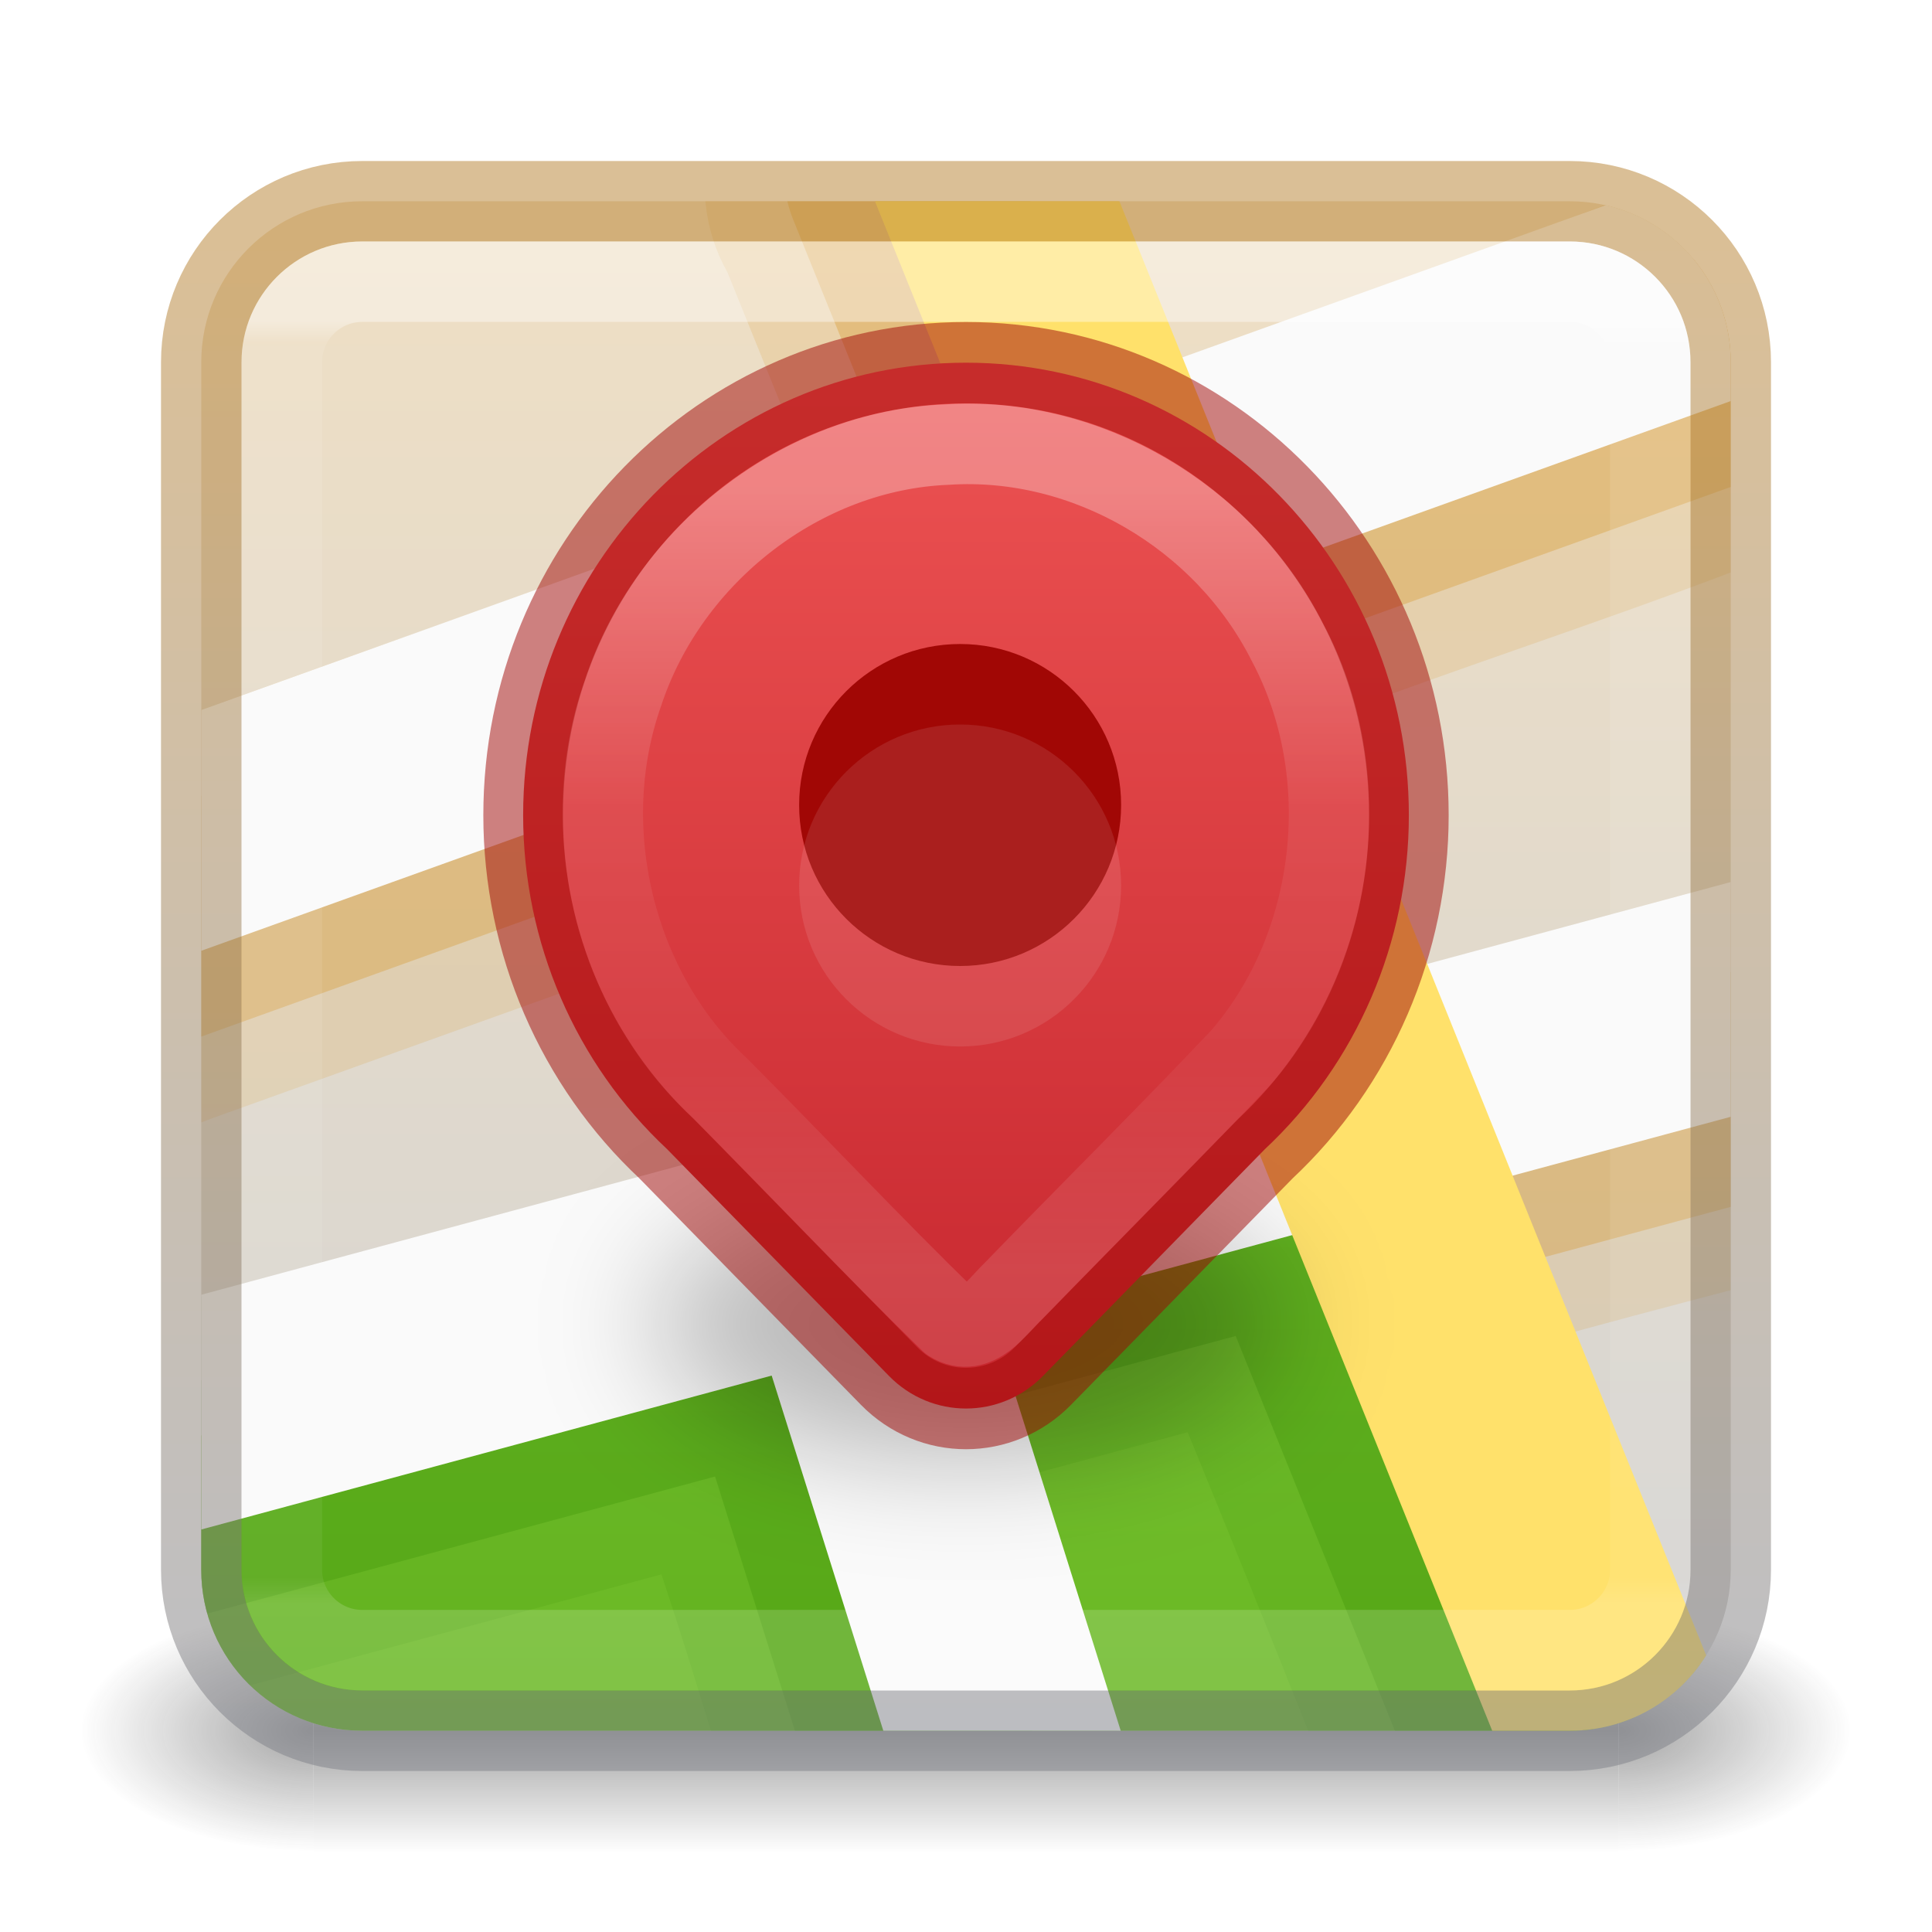
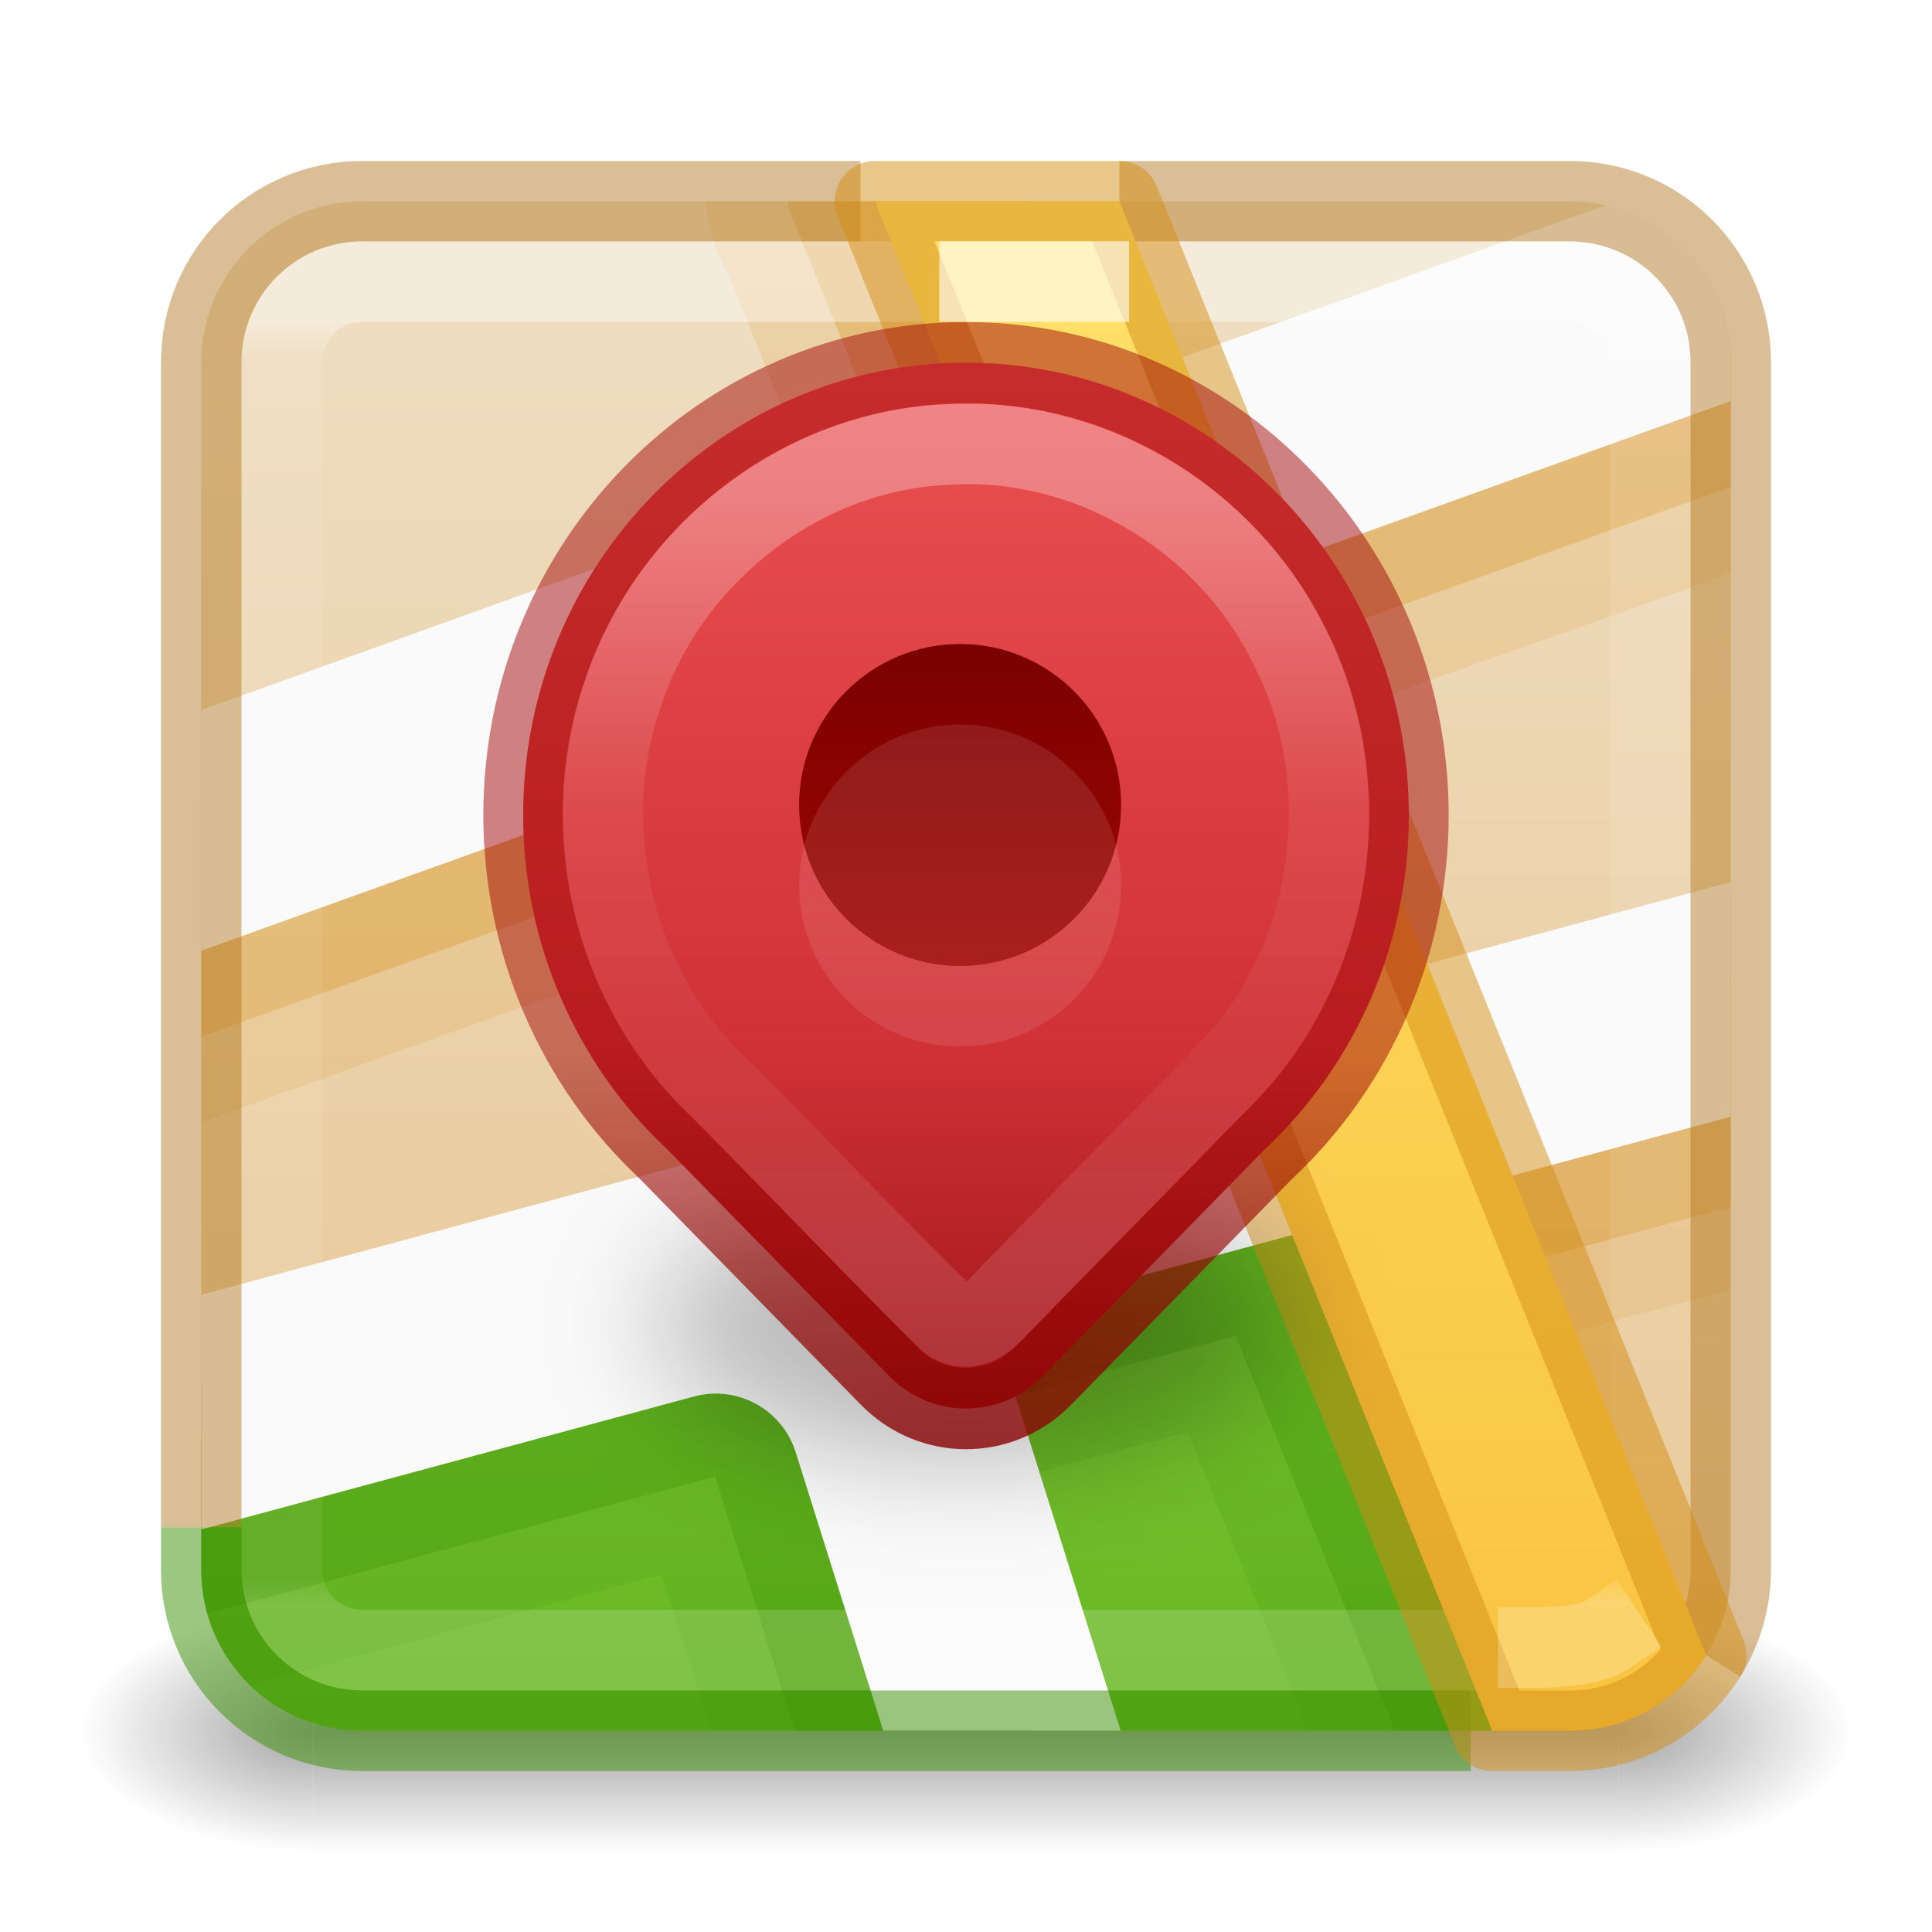
- <svg xmlns="http://www.w3.org/2000/svg" xmlns:xlink="http://www.w3.org/1999/xlink" id="svg4157" height="24" width="24" version="1.1">
-   <defs id="defs4159">
-     <linearGradient gradientTransform="matrix(0.4594595,0,0,0.4594595,0.9742203,0.9717328)" gradientUnits="userSpaceOnUse" xlink:href="#linearGradient4095" id="linearGradient3233" y2="41.229" x2="24" y1="6.549" x1="24" />
+ <svg xmlns="http://www.w3.org/2000/svg" xmlns:xlink="http://www.w3.org/1999/xlink" width="24" height="24" version="1.1" xml:space="preserve">
+   <defs>
+     <linearGradient id="linearGradient3233" x1="24" x2="24" y1="6.549" y2="41.229" gradientTransform="matrix(.45946 0 0 .45946 .97422 .97173)" gradientUnits="userSpaceOnUse" xlink:href="#linearGradient4095" />
    <linearGradient id="linearGradient4095">
-       <stop offset="0" style="stop-color:#ffffff;stop-opacity:1" id="stop4097" />
-       <stop offset="0.017" style="stop-color:#ffffff;stop-opacity:0.235" id="stop4100" />
-       <stop offset="0.98" style="stop-color:#ffffff;stop-opacity:0.157" id="stop4102" />
-       <stop offset="1" style="stop-color:#ffffff;stop-opacity:0.392" id="stop4104" />
+       <stop stop-color="#fff" offset="0" />
+       <stop stop-color="#fff" stop-opacity=".235" offset=".031" />
+       <stop stop-color="#fff" stop-opacity=".157" offset=".98" />
+       <stop stop-color="#fff" stop-opacity=".392" offset="1" />
    </linearGradient>
-     <radialGradient gradientTransform="matrix(2.003784,0,0,1.4,27.98813,-17.4)" gradientUnits="userSpaceOnUse" xlink:href="#linearGradient3688-166-749-9" id="radialGradient3082-6" fy="43.5" fx="4.993" r="2.5" cy="43.5" cx="4.993" />
-     <linearGradient id="linearGradient3688-166-749-9">
-       <stop offset="0" style="stop-color:#181818;stop-opacity:1" id="stop2883-2" />
-       <stop offset="1" style="stop-color:#181818;stop-opacity:0" id="stop2885-2" />
+     <radialGradient id="radialGradient3082-6" cx="4.993" cy="43.5" r="2.5" gradientTransform="matrix(2.0038 0 0 1.4 27.988 -17.4)" gradientUnits="userSpaceOnUse">
+       <stop stop-color="#181818" offset="0" />
+       <stop stop-color="#181818" stop-opacity="0" offset="1" />
+     </radialGradient>
+     <radialGradient id="radialGradient3084-4" cx="4.993" cy="43.5" r="2.5" gradientTransform="matrix(2.0038 0 0 1.4 -20.012 -104.4)" gradientUnits="userSpaceOnUse">
+       <stop stop-color="#181818" offset="0" />
+       <stop stop-color="#181818" stop-opacity="0" offset="1" />
+     </radialGradient>
+     <linearGradient id="linearGradient3086-8" x1="25.058" x2="25.058" y1="47.028" y2="39.999" gradientUnits="userSpaceOnUse">
+       <stop stop-color="#181818" stop-opacity="0" offset="0" />
+       <stop stop-color="#181818" offset=".5" />
+       <stop stop-color="#181818" stop-opacity="0" offset="1" />
    </linearGradient>
-     <radialGradient gradientTransform="matrix(2.003784,0,0,1.4,-20.01187,-104.4)" gradientUnits="userSpaceOnUse" xlink:href="#linearGradient3688-464-309-7-6" id="radialGradient3084-4" fy="43.5" fx="4.993" r="2.5" cy="43.5" cx="4.993" />
-     <linearGradient id="linearGradient3688-464-309-7-6">
-       <stop offset="0" style="stop-color:#181818;stop-opacity:1" id="stop2889-75" />
-       <stop offset="1" style="stop-color:#181818;stop-opacity:0" id="stop2891-4-9" />
+     <linearGradient id="linearGradient871" x1="11.428" x2="11.428" y1="2.526" y2="21.451" gradientUnits="userSpaceOnUse">
+       <stop stop-color="#efdfc4" offset="0" />
+       <stop stop-color="#e7c591" offset="1" />
    </linearGradient>
-     <linearGradient gradientUnits="userSpaceOnUse" xlink:href="#linearGradient3702-501-757-1" id="linearGradient3086-8" y2="39.999" x2="25.058" y1="47.028" x1="25.058" />
-     <linearGradient id="linearGradient3702-501-757-1">
-       <stop offset="0" style="stop-color:#181818;stop-opacity:0" id="stop2895-2" />
-       <stop offset="0.5" style="stop-color:#181818;stop-opacity:1" id="stop2897-89" />
-       <stop offset="1" style="stop-color:#181818;stop-opacity:0" id="stop2899-36" />
+     <radialGradient id="radialGradient-9-0-5-6" cx="9.692" cy="41.272" r="29.069" gradientTransform="matrix(1.2897 0 0 .77539 19.5 42.867)" gradientUnits="userSpaceOnUse">
+       <stop offset="0" />
+       <stop stop-opacity="0" offset="1" />
+     </radialGradient>
+     <filter id="filter-10-6-6-8" x="-.209" y="-.48" width="1.417" height="1.96">
+       <feGaussianBlur in="SourceGraphic" stdDeviation="2" />
+     </filter>
+     <linearGradient id="linearGradient1" x1="8.584" x2="8.584" y1="-26.998" y2="-8.648" gradientTransform="translate(0,30)" gradientUnits="userSpaceOnUse">
+       <stop stop-color="#9bdb4d" offset="0" />
+       <stop stop-color="#68b723" offset="1" />
    </linearGradient>
-     <linearGradient xlink:href="#linearGradient51" id="linearGradient871" x1="11.428" y1="2.526" x2="11.428" y2="21.451" gradientUnits="userSpaceOnUse" />
-     <linearGradient id="linearGradient51">
-       <stop id="stop50" style="stop-color:#efdfc4;stop-opacity:1" offset="0" />
-       <stop id="stop51" style="stop-color:#d4d4d4;stop-opacity:1" offset="1" />
+     <linearGradient id="linearGradient69" x1="-23.337" x2="-23.337" y1="13.501" y2="32.995" gradientTransform="matrix(.49484 0 0 .49617 23.657 -.59897)" gradientUnits="userSpaceOnUse">
+       <stop stop-color="#fff" offset="0" />
+       <stop stop-color="#fff" stop-opacity=".235" offset=".407" />
+       <stop stop-color="#fff" stop-opacity=".157" offset=".727" />
+       <stop stop-color="#fff" stop-opacity=".392" offset="1" />
    </linearGradient>
-     <linearGradient id="linearGradient64">
-       <stop style="stop-color:#9bdb4d;stop-opacity:1" offset="0" id="stop64" />
-       <stop style="stop-color:#68b723;stop-opacity:1" offset="1" id="stop65" />
+     <linearGradient id="linearGradient13" x1="26" x2="38" y1="26" y2="26" gradientTransform="matrix(.33333 0 0 .33333 -20.667 3.2606)" gradientUnits="userSpaceOnUse">
+       <stop stop-color="#a10705" offset="0" />
+       <stop stop-color="#7a0000" offset="1" />
    </linearGradient>
-     <radialGradient cx="9.692" cy="41.272" fx="9.692" fy="41.272" r="29.069" gradientTransform="matrix(1.289676,0,0,0.7753883,19.5,42.86722)" id="radialGradient-9-0-5-6" gradientUnits="userSpaceOnUse">
-       <stop stop-color="#000000" offset="0%" id="stop20-9-0-0" />
-       <stop stop-color="#000000" stop-opacity="0" offset="100%" id="stop21-3-3-4" />
-     </radialGradient>
-     <filter x="-0.209" y="-0.48" width="1.417" height="1.96" filterUnits="objectBoundingBox" id="filter-10-6-6-8">
-       <feGaussianBlur stdDeviation="2" in="SourceGraphic" id="feGaussianBlur21-0-1-8" />
-     </filter>
-     <linearGradient id="linearGradient31">
-       <stop style="stop-color:#b6802e;stop-opacity:1" offset="0" id="stop31" />
-       <stop style="stop-color:#7e8087;stop-opacity:1" offset="1" id="stop32" />
+     <linearGradient id="linearGradient68-6" x1="31.998" x2="31.998" y1="12.058" y2="62.094" gradientTransform="matrix(.96882 0 0 .97366 .99762 -1.1826)" gradientUnits="userSpaceOnUse">
+       <stop stop-color="#ed5353" offset="0" />
+       <stop stop-color="#cf3137" offset=".531" />
+       <stop stop-color="#7a0000" offset="1" />
    </linearGradient>
-     <linearGradient xlink:href="#linearGradient67" id="linearGradient68" x1="31.998" y1="12.058" x2="31.998" y2="49.641" gradientUnits="userSpaceOnUse" />
-     <linearGradient id="linearGradient67">
-       <stop style="stop-color:#ed5353;stop-opacity:1" offset="0" id="stop67" />
-       <stop style="stop-color:#c6262e;stop-opacity:1" offset="1" id="stop68" />
+     <linearGradient id="linearGradient9" x1="42.683" x2="42.683" y1="38.574" y2="62.184" gradientTransform="matrix(.96882 0 0 .97366 .99762 -1.1826)" gradientUnits="userSpaceOnUse">
+       <stop stop-color="#a10705" stop-opacity=".5" offset="0" />
+       <stop stop-color="#7a0000" offset="1" />
    </linearGradient>
-     <linearGradient id="linearGradient72">
-       <stop id="stop69" style="stop-color:#ffffff;stop-opacity:1" offset="0" />
-       <stop id="stop70" style="stop-color:#ffffff;stop-opacity:0.235" offset="0.407" />
-       <stop id="stop71" style="stop-color:#ffffff;stop-opacity:0.157" offset="0.727" />
-       <stop id="stop72" style="stop-color:#ffffff;stop-opacity:0.392" offset="1" />
+     <linearGradient id="linearGradient3" x1="-45.87" x2="-45.87" y1="25.713" y2="44.765" gradientTransform="translate(58.551 -23.238)" gradientUnits="userSpaceOnUse">
+       <stop stop-color="#ffe16b" offset="0" />
+       <stop stop-color="#f9c440" offset="1" />
    </linearGradient>
-     <linearGradient xlink:href="#linearGradient31" id="linearGradient32" x1="10.312" y1="-26.977" x2="10.312" y2="-8.681" gradientUnits="userSpaceOnUse" gradientTransform="translate(0,30)" />
-     <linearGradient xlink:href="#linearGradient64" id="linearGradient1" gradientUnits="userSpaceOnUse" gradientTransform="translate(0,30)" x1="8.584" y1="-26.998" x2="8.584" y2="-8.648" />
-     <linearGradient xlink:href="#linearGradient72" id="linearGradient69" gradientUnits="userSpaceOnUse" gradientTransform="matrix(0.4948403,0,0,0.4961706,23.65724,-0.5989711)" x1="-23.337" y1="13.501" x2="-23.337" y2="32.995" />
  </defs>
-   <g transform="matrix(0.55,0,0,0.3333336,-1.200001,7.33333)" id="g2036-4" style="display:inline">
-     <g transform="matrix(1.052632,0,0,1.285713,-1.263158,-13.42854)" id="g3712-8" style="opacity:0.4">
-       <rect width="5" height="7" x="38" y="40" id="rect2801-6" style="fill:url(#radialGradient3082-6);fill-opacity:1;stroke:none" />
-       <rect width="5" height="7" x="-10" y="-47" transform="scale(-1,-1)" id="rect3696-20" style="fill:url(#radialGradient3084-4);fill-opacity:1;stroke:none" />
-       <rect width="28" height="7" x="10" y="40" id="rect3700-5" style="fill:url(#linearGradient3086-8);fill-opacity:1;stroke:none" />
+   <g transform="matrix(.55 0 0 .33333 -1.2 7.3333)">
+     <g transform="matrix(1.0526 0 0 1.2857 -1.2632 -13.429)" opacity=".4">
+       <rect x="38" y="40" width="5" height="7" fill="url(#radialGradient3082-6)" />
+       <rect transform="scale(-1)" x="-10" y="-47" width="5" height="7" fill="url(#radialGradient3084-4)" />
+       <rect x="10" y="40" width="28" height="7" fill="url(#linearGradient3086-8)" />
    </g>
  </g>
-   <rect width="19" height="19" rx="2" ry="2" x="2.5" y="2.5" id="rect5505-21-8" style="color:#000000;display:inline;overflow:visible;visibility:visible;fill:url(#linearGradient871);fill-opacity:1;fill-rule:nonzero;stroke:none;stroke-width:1;marker:none;enable-background:accumulate" />
-   <path id="path63-1-3" style="font-variation-settings:normal;baseline-shift:baseline;display:inline;overflow:visible;opacity:0.15;vector-effect:none;fill:#d48e15;fill-opacity:1;stroke-width:1;stroke-linecap:round;stroke-linejoin:round;stroke-miterlimit:4;stroke-dasharray:none;stroke-dashoffset:0;stroke-opacity:1;-inkscape-stroke:none;enable-background:accumulate;stop-color:#000000;stop-opacity:1" d="M 8.762 2.5 C 8.791 2.803 8.879 3.102 9.035 3.379 L 10.129 6.084 C 7.593 7.013 5.039 7.899 2.5 8.82 L 2.5 13.943 C 2.541 13.928 2.583 13.911 2.623 13.896 L 11.93 10.553 C 12.477 11.842 12.941 13.184 13.539 14.441 C 14.206 15.252 15.319 15.466 16.191 16.002 C 17.082 16.411 18.019 17.159 19.037 16.691 C 19.854 16.458 20.677 16.243 21.5 16.027 L 21.5 11.045 L 17.732 12.061 C 17.311 11.014 16.889 9.968 16.467 8.922 C 18.133 8.293 19.835 7.745 21.5 7.111 L 21.5 4.5 C 21.5 3.541 20.831 2.744 19.934 2.547 C 19.652 2.654 19.377 2.763 19.111 2.854 L 14.666 4.453 C 14.373 3.821 14.142 3.154 13.891 2.5 L 8.762 2.5 z " />
-   <path id="path63-1" style="font-variation-settings:normal;baseline-shift:baseline;display:inline;overflow:visible;opacity:0.3;vector-effect:none;fill:#d48e15;fill-opacity:1;stroke-width:1;stroke-linecap:round;stroke-linejoin:round;stroke-miterlimit:4;stroke-dasharray:none;stroke-dashoffset:0;stroke-opacity:1;-inkscape-stroke:none;enable-background:accumulate;stop-color:#000000;stop-opacity:1" d="M 9.781 2.5 C 9.798 2.576 9.822 2.65 9.852 2.725 L 11.445 6.672 L 2.5 9.887 L 2.5 12.877 L 12.498 9.283 L 14.398 13.992 L 18.199 15.883 L 21.5 14.992 L 21.5 12.076 L 17.137 13.254 L 15.15 8.33 L 21.5 6.049 L 21.5 4.5 C 21.5 4.014 21.327 3.569 21.041 3.223 L 14.098 5.719 L 12.799 2.5 L 9.781 2.5 z " />
-   <path id="path1" style="font-variation-settings:normal;opacity:1;vector-effect:none;fill:url(#linearGradient1);fill-opacity:1;stroke:none;stroke-width:1;stroke-linecap:butt;stroke-linejoin:miter;stroke-miterlimit:4;stroke-dasharray:none;stroke-dashoffset:0;stroke-opacity:0.5;-inkscape-stroke:none;marker:none;stop-color:#000000;stop-opacity:1" d="M 16.48 13.848 L 2.5 17.832 L 2.5 19.5 C 2.5 20.608 3.392 21.5 4.5 21.5 L 19.5 21.5 C 19.599 21.5 19.696 21.492 19.791 21.479 L 16.48 13.848 z " />
-   <path id="path2-4-7" style="font-variation-settings:normal;baseline-shift:baseline;display:inline;overflow:visible;opacity:0.15;vector-effect:none;fill:#3a9104;fill-opacity:1;stroke-width:1;stroke-linecap:round;stroke-linejoin:round;stroke-miterlimit:4;stroke-dasharray:none;stroke-dashoffset:0;stroke-opacity:1;-inkscape-stroke:none;enable-background:accumulate;stop-color:#000000;stop-opacity:1" d="M 14.197 13.012 C 13.952 13.001 13.704 13.041 13.449 13.158 L 2.5 16.113 L 2.5 19.5 C 2.5 20.065 2.732 20.573 3.105 20.936 L 8.217 19.557 C 8.43 20.201 8.633 20.85 8.832 21.5 L 13.873 21.5 L 12.867 18.301 L 14.754 17.791 C 15.26 19.024 15.757 20.262 16.252 21.5 L 19.5 21.5 C 20.165 21.5 20.752 21.178 21.115 20.682 C 20.409 18.914 19.7 17.148 18.947 15.41 C 18.281 14.599 17.167 14.386 16.295 13.85 C 15.627 13.543 14.932 13.045 14.197 13.012 z " />
-   <path id="path2-4" style="font-variation-settings:normal;baseline-shift:baseline;display:inline;overflow:visible;opacity:0.3;vector-effect:none;fill:#3a9104;fill-opacity:1;stroke-width:1;stroke-linecap:round;stroke-linejoin:round;stroke-miterlimit:4;stroke-dasharray:none;stroke-dashoffset:0;stroke-opacity:1;-inkscape-stroke:none;enable-background:accumulate;stop-color:#000000;stop-opacity:1" d="M 14.287 13.967 L 2.5 17.148 L 2.5 19.5 C 2.5 19.689 2.526 19.872 2.574 20.045 L 8.883 18.342 L 9.875 21.5 L 12.826 21.5 L 11.602 17.607 L 15.35 16.596 L 17.328 21.5 L 19.5 21.5 C 19.784 21.5 20.055 21.442 20.299 21.336 L 18.088 15.857 L 14.287 13.967 z " />
-   <path id="path63" style="baseline-shift:baseline;display:inline;overflow:visible;vector-effect:none;fill:#fafafa;stroke-width:1;stroke-linecap:round;stroke-linejoin:round;enable-background:accumulate;stop-color:#000000" d="M 19.947 2.549 L 2.5 8.82 L 2.5 11.811 L 21.5 4.982 L 21.5 4.5 C 21.5 3.546 20.839 2.751 19.947 2.549 z M 21.5 10.957 L 2.5 16.084 L 2.5 19 L 9.586 17.088 L 10.973 21.5 L 13.922 21.5 L 12.305 16.354 L 21.5 13.873 L 21.5 10.957 z " />
-   <path id="path58" style="baseline-shift:baseline;display:inline;overflow:visible;vector-effect:none;fill:#ffe16b;stroke-width:1;stroke-linecap:round;stroke-linejoin:round;enable-background:accumulate;stop-color:#000000" d="M 10.869 2.5 L 18.537 21.5 L 19.5 21.5 C 20.216 21.5 20.842 21.127 21.195 20.564 L 13.906 2.5 L 10.869 2.5 z " />
-   <ellipse id="Shadow-6-7" fill="url(#radialGradient-9)" fill-rule="nonzero" opacity="0.581" filter="url(#filter-10)" cx="32" cy="74.867" rx="11.5" ry="5" style="opacity:0.3;fill:url(#radialGradient-9-0-5-6);stroke-width:2.895;filter:url(#filter-10-6-6-8)" transform="matrix(0.3454546,0,0,0.3454546,0.9454535,-9.418155)" />
-   <rect width="19" height="19" rx="2" ry="2" x="2.5" y="2.5" id="rect5505-21-8-1" style="color:#000000;display:inline;overflow:visible;visibility:visible;opacity:0.5;fill:none;stroke:url(#linearGradient32);stroke-width:1;stroke-linecap:round;stroke-linejoin:round;stroke-miterlimit:4;stroke-dasharray:none;stroke-dashoffset:0;stroke-opacity:1;marker:none;enable-background:accumulate;font-variation-settings:normal;vector-effect:none;fill-opacity:1;-inkscape-stroke:none;stop-color:#000000;stop-opacity:1" />
-   <rect width="17" height="17" x="3.501" y="3.499" id="rect6741-9" style="opacity:0.4;fill:none;stroke:url(#linearGradient3233);stroke-width:1;stroke-linecap:round;stroke-linejoin:round;stroke-miterlimit:4;stroke-dasharray:none;stroke-dashoffset:0;stroke-opacity:1" rx="1" ry="1" />
-   <path id="rect52-9" style="font-variation-settings:normal;vector-effect:none;fill:url(#linearGradient68);fill-opacity:1;stroke:#a10705;stroke-width:2.877;stroke-linecap:round;stroke-linejoin:round;stroke-miterlimit:4;stroke-dasharray:none;stroke-dashoffset:0;stroke-opacity:0.5;-inkscape-stroke:none" d="M 31.999,12 C 23.163,12 16,19.163 16,27.999 c -8.9e-5,4.491 1.887,8.774 5.2,11.805 l 8.017,8.018 a 3.935,3.935 0.002 0 0 5.565,2.38e-4 L 42.8,39.804 C 46.113,36.773 48,32.49 48,27.999 48,19.162 40.836,11.999 31.999,12 Z" transform="matrix(0.3438279,0,0,0.3513693,0.9975078,0.2890168)" />
-   <path id="rect52-9-3" style="font-variation-settings:normal;opacity:0.3;vector-effect:none;fill:none;fill-opacity:1;stroke:url(#linearGradient69);stroke-width:1;stroke-linecap:round;stroke-linejoin:round;stroke-miterlimit:4;stroke-dasharray:none;stroke-dashoffset:0;stroke-opacity:1;-inkscape-stroke:none;stop-color:#000000;stop-opacity:1" d="M 11.76,5.523 C 9.97,5.595 8.308,6.878 7.738,8.612 7.145,10.297 7.634,12.305 8.932,13.507 c 0.963,0.966 1.897,1.965 2.875,2.915 0.325,0.201 0.574,-0.185 0.781,-0.383 0.94,-0.971 1.901,-1.923 2.83,-2.904 1.199,-1.385 1.44,-3.529 0.576,-5.154 -0.791,-1.571 -2.506,-2.571 -4.233,-2.458 z" />
-   <circle style="font-variation-settings:normal;vector-effect:none;fill:#a10705;fill-opacity:1;stroke:none;stroke-width:1;stroke-linecap:round;stroke-linejoin:round;stroke-miterlimit:4;stroke-dasharray:none;stroke-dashoffset:0;stroke-opacity:1;-inkscape-stroke:none;marker:none" id="path73" cx="11.927" cy="10" r="2" />
-   <circle style="font-variation-settings:normal;opacity:0.1;vector-effect:none;fill:#fafafa;fill-opacity:1;stroke:none;stroke-width:1;stroke-linecap:round;stroke-linejoin:round;stroke-miterlimit:4;stroke-dasharray:none;stroke-dashoffset:0;stroke-opacity:1;-inkscape-stroke:none;marker:none" id="path73-0" cx="11.927" cy="11" r="2" />
+   <g>
+     <rect x="2.5" y="2.5" width="19" height="19" rx="2" ry="2" color="#000000" fill="url(#linearGradient871)" />
+     <path d="m8.762 2.5c0.03 0.303 0.117 0.602 0.273 0.879l1.094 2.705c-2.536 0.929-5.09 1.815-7.629 2.736v5.123c0.041-0.015 0.083-0.032 0.123-0.047l9.307-3.344c0.547 1.29 1.011 2.631 1.609 3.889 0.667 0.811 1.78 1.024 2.652 1.56 0.89 0.409 1.828 1.157 2.846 0.689 0.817-0.234 1.64-0.449 2.463-0.664v-4.982l-3.768 1.016c-0.422-1.046-0.844-2.092-1.266-3.139 1.667-0.629 3.368-1.177 5.033-1.81v-2.611c0-0.959-0.669-1.756-1.566-1.953-0.281 0.107-0.557 0.216-0.822 0.307l-4.445 1.6c-0.293-0.632-0.524-1.299-0.775-1.953h-5.129z" fill="#d48e15" opacity=".15" stop-color="#000000" stroke-linecap="round" stroke-linejoin="round" style="-inkscape-stroke:none;font-variation-settings:normal" />
+     <path d="m9.781 2.5c0.017 0.076 0.04 0.15 0.07 0.225l1.594 3.947-8.945 3.215v2.99l9.998-3.594 1.9 4.709 3.801 1.891 3.301-0.891v-2.916l-4.363 1.178-1.986-4.924 6.35-2.281v-1.549c0-0.486-0.172-0.931-0.459-1.277l-6.943 2.496-1.299-3.219h-3.018z" fill="#d48e15" opacity=".3" stop-color="#000000" stroke-linecap="round" stroke-linejoin="round" style="-inkscape-stroke:none;font-variation-settings:normal" />
+     <path d="m16.48 13.848-13.98 3.984v1.668c0 1.108 0.892 2 2 2h15c0.099 0 0.196-0.008 0.291-0.021l-3.311-7.631z" fill="url(#linearGradient1)" stop-color="#000000" style="-inkscape-stroke:none;font-variation-settings:normal" />
+     <path d="m14.197 13.012c-0.245-0.011-0.494 0.03-0.748 0.146l-10.949 2.955v3.387c0 0.565 0.232 1.073 0.605 1.435l5.111-1.379c0.213 0.644 0.416 1.294 0.615 1.943h5.041l-1.006-3.199 1.887-0.51c0.506 1.233 1.003 2.471 1.498 3.709h3.248c0.665 0 1.252-0.322 1.615-0.818-0.706-1.768-1.415-3.534-2.168-5.271-0.667-0.811-1.78-1.024-2.652-1.56-0.668-0.306-1.363-0.805-2.098-0.838z" fill="#3a9104" opacity=".15" stop-color="#000000" stroke-linecap="round" stroke-linejoin="round" style="-inkscape-stroke:none;font-variation-settings:normal" />
+     <path d="m14.287 13.967-11.787 3.182v2.352c0 0.189 0.026 0.372 0.074 0.545l6.309-1.703 0.992 3.158h2.951l-1.225-3.893 3.748-1.012 1.978 4.904h2.172c0.284 0 0.555-0.058 0.799-0.164l-2.211-5.479-3.801-1.891z" fill="#3a9104" opacity=".3" stop-color="#000000" stroke-linecap="round" stroke-linejoin="round" style="-inkscape-stroke:none;font-variation-settings:normal" />
+   </g>
+   <path d="m19.947 2.549-17.447 6.271v2.99l19-6.828v-0.482c0-0.954-0.661-1.749-1.553-1.951zm1.553 8.408-19 5.127v2.916l6.12-1.652a1.042 1.042 28.725 0 1 1.265 0.693l1.087 3.458h2.949l-1.617-5.146 9.195-2.481z" fill="#fafafa" stop-color="#000000" stroke-linecap="round" stroke-linejoin="round" />
+   <g fill="none">
+     <path d="m10.689 2.5h-6.189c-1.108 0-2 0.892-2 2v14.473m18.695 1.589c0.193-0.308 0.305-0.671 0.305-1.062v-15c0-1.108-0.892-2-2-2h-5.594" color="#000000" opacity=".5" stop-color="#000000" stroke="#b6802e" stroke-linejoin="round" style="-inkscape-stroke:none;font-variation-settings:normal" />
+     <rect x="3.501" y="3.499" width="17" height="17" rx="1" ry="1" opacity=".4" stroke="url(#linearGradient3233)" stroke-linecap="round" stroke-linejoin="round" />
+     <path d="m2.5 18.973v0.527c0 1.108 0.892 2 2 2h13.769" stop-color="#000000" stroke="#3a9104" stroke-opacity=".5" style="-inkscape-stroke:none;font-variation-settings:normal" />
+   </g>
+   <path d="m10.869 2.5 7.668 19h0.963c0.716 0 1.342-0.373 1.695-0.936l-7.289-18.064h-3.037z" fill="url(#linearGradient3)" stop-color="#000000" stroke="#d48e15" stroke-linecap="round" stroke-linejoin="round" stroke-opacity=".5" style="-inkscape-stroke:none;font-variation-settings:normal" />
+   <ellipse transform="matrix(.34545 0 0 .34545 .94545 -9.4182)" cx="32" cy="74.867" rx="11.5" ry="5" fill="url(#radialGradient-9-0-5-6)" filter="url(#filter-10-6-6-8)" opacity=".3" stroke-width="2.895" />
+   <path transform="matrix(.34383 0 0 .35137 .99751 .28902)" d="m31.999 12c-8.836 4.48e-4 -15.999 7.163-15.999 15.999-8.9e-5 4.49 1.887 8.774 5.2 11.805l8.017 8.018a3.935 3.935 0.002 0 0 5.565 2.38e-4l8.018-8.018c3.313-3.031 5.2-7.315 5.2-11.805-4.47e-4 -8.837-7.164-16-16.001-15.999z" fill="url(#linearGradient68-6)" stop-color="#000000" stroke="url(#linearGradient9)" stroke-linecap="round" stroke-linejoin="round" stroke-width="2.877" style="-inkscape-stroke:none;font-variation-settings:normal" />
+   <path d="m11.76 5.523c-1.791 0.072-3.453 1.355-4.022 3.089-0.593 1.685-0.104 3.693 1.195 4.895 0.963 0.966 1.897 1.965 2.875 2.915 0.325 0.201 0.574-0.184 0.781-0.383 0.94-0.971 1.901-1.923 2.83-2.904 1.199-1.385 1.44-3.529 0.576-5.154-0.791-1.571-2.506-2.571-4.233-2.458z" fill="none" opacity=".3" stop-color="#000000" stroke="url(#linearGradient69)" stroke-linecap="round" stroke-linejoin="round" style="-inkscape-stroke:none;font-variation-settings:normal" />
+   <circle transform="rotate(-90)" cx="-10" cy="11.927" r="2" fill="url(#linearGradient13)" style="-inkscape-stroke:none;font-variation-settings:normal" />
+   <circle cx="11.927" cy="11" r="2" fill="#fafafa" opacity=".1" style="-inkscape-stroke:none;font-variation-settings:normal" />
+   <path d="m19.109 20.467s0.614 0 0.837-0.149m-7.778-16.82h1.358" fill="none" opacity=".6" stroke="url(#linearGradient3233)" stroke-linecap="square" style="-inkscape-stroke:none;font-variation-settings:normal" />
</svg>
